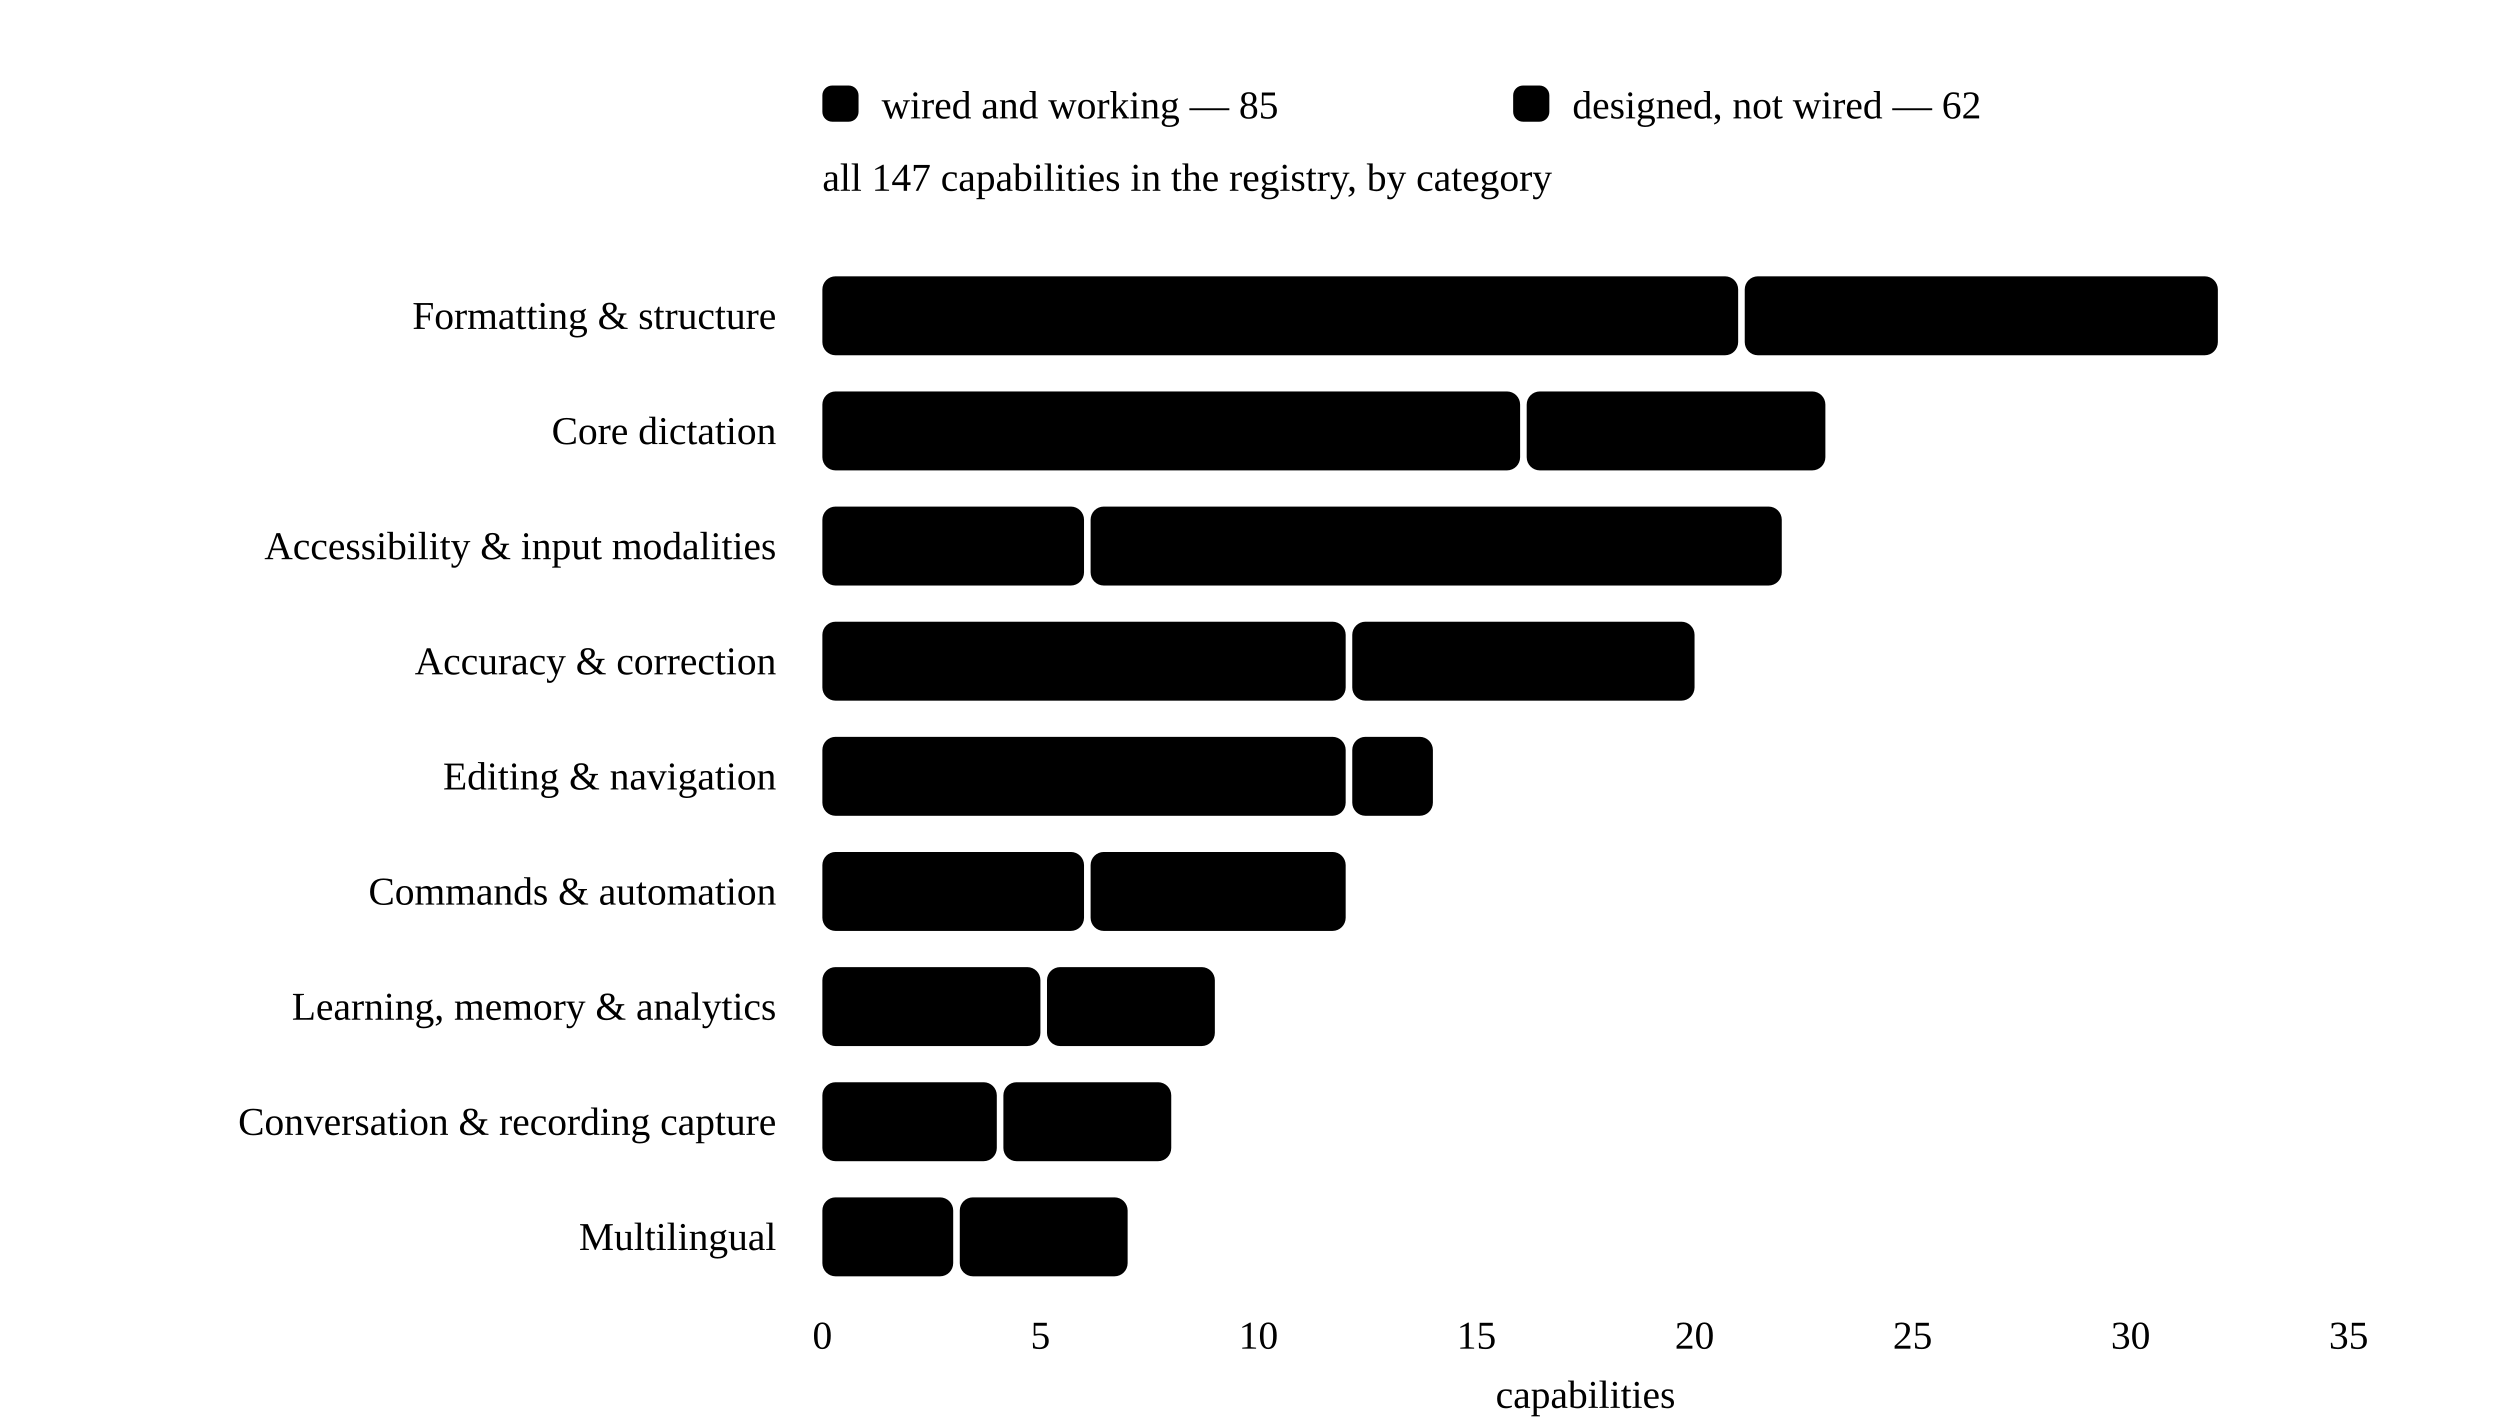
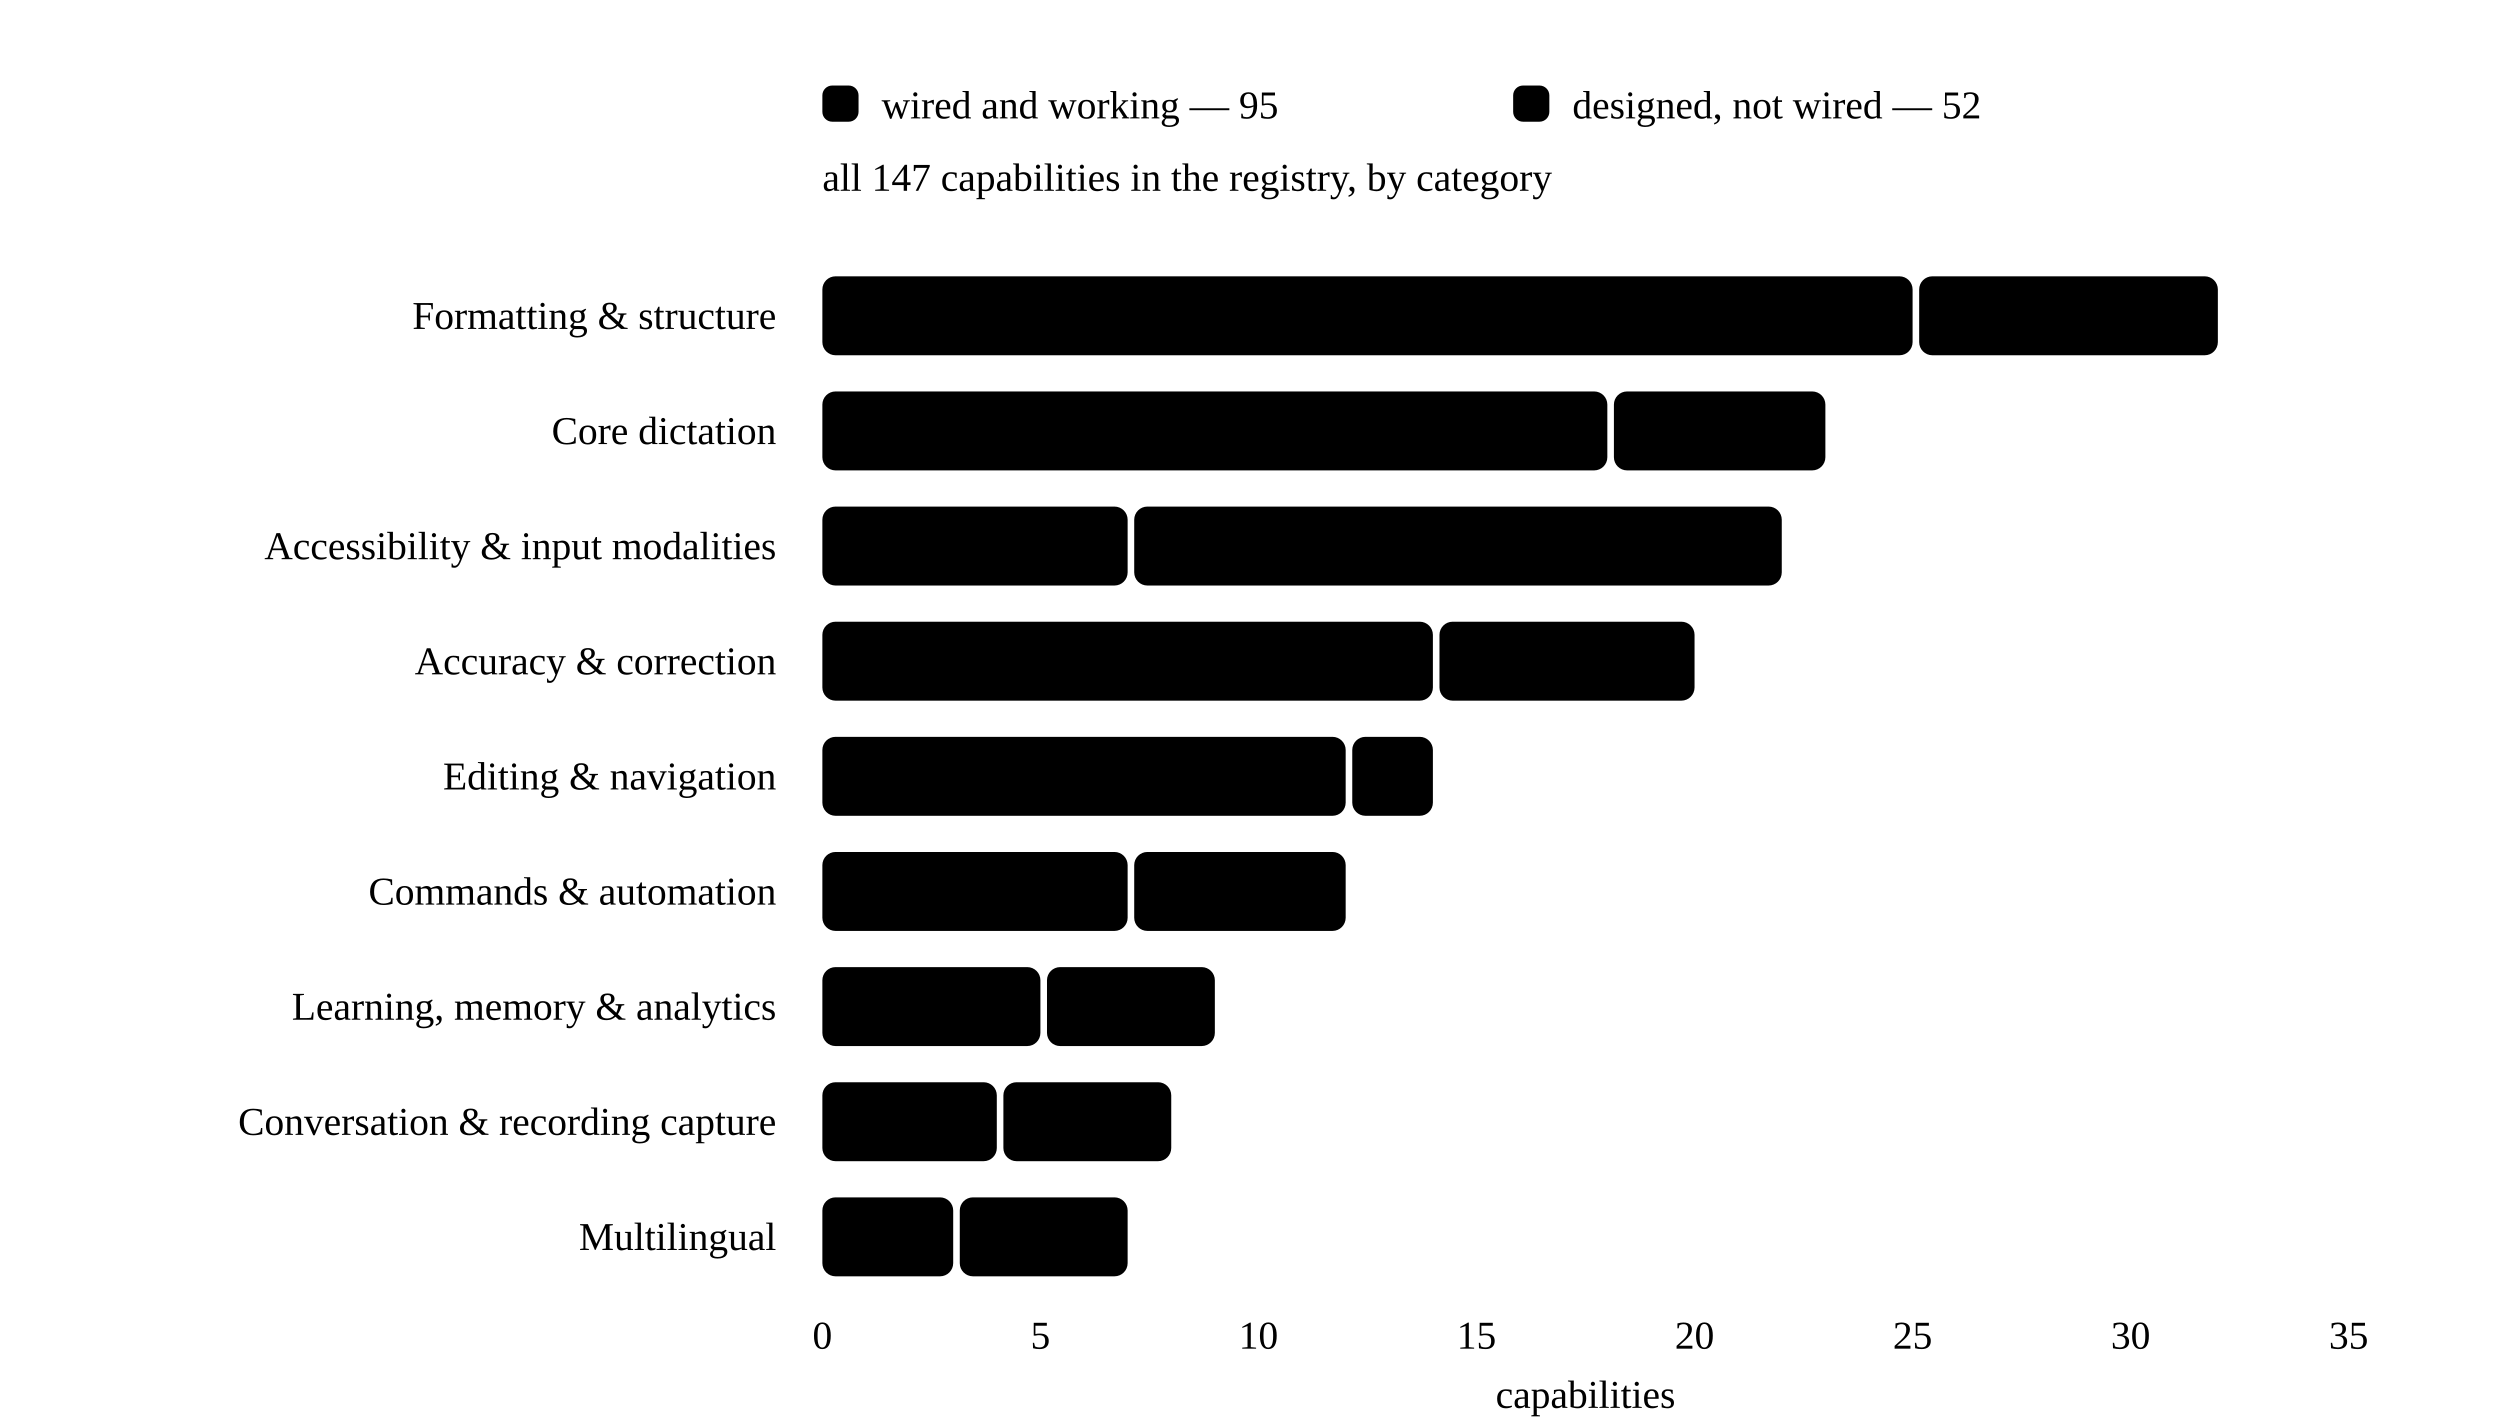
<svg xmlns="http://www.w3.org/2000/svg" class="yz-fig yz-fig--capabilities" viewBox="0 0 760 434" role="img" aria-labelledby="capabilities-t capabilities-d">
  <rect class="yz-swatch yz-bar--ship" x="250" y="26" width="11" height="11" rx="3" />
-   <text class="yz-l" x="268" y="36">wired and working — 85</text>
+   <text class="yz-l" x="268" y="36">wired and working — 95</text>
  <rect class="yz-swatch yz-bar--plan" x="460" y="26" width="11" height="11" rx="3" />
-   <text class="yz-l" x="478" y="36">designed, not wired — 62</text>
+   <text class="yz-l" x="478" y="36">designed, not wired — 52</text>
  <text class="yz-s" x="250" y="58">all 147 capabilities in the registry, by category</text>
  <path class="yz-grid" d="M 250 78 L 250 392" />
  <text class="yz-m" x="250" y="410" text-anchor="middle">0</text>
  <path class="yz-grid" d="M 316.286 78 L 316.286 392" />
  <text class="yz-m" x="316.286" y="410" text-anchor="middle">5</text>
  <path class="yz-grid" d="M 382.571 78 L 382.571 392" />
  <text class="yz-m" x="382.571" y="410" text-anchor="middle">10</text>
  <path class="yz-grid" d="M 448.857 78 L 448.857 392" />
  <text class="yz-m" x="448.857" y="410" text-anchor="middle">15</text>
  <path class="yz-grid" d="M 515.143 78 L 515.143 392" />
  <text class="yz-m" x="515.143" y="410" text-anchor="middle">20</text>
  <path class="yz-grid" d="M 581.429 78 L 581.429 392" />
  <text class="yz-m" x="581.429" y="410" text-anchor="middle">25</text>
  <path class="yz-grid" d="M 647.714 78 L 647.714 392" />
  <text class="yz-m" x="647.714" y="410" text-anchor="middle">30</text>
  <path class="yz-grid" d="M 714 78 L 714 392" />
  <text class="yz-m" x="714" y="410" text-anchor="middle">35</text>
  <text class="yz-m" x="482" y="428" text-anchor="middle">capabilities</text>
  <text class="yz-l" x="236" y="100" text-anchor="end">Formatting &amp; structure</text>
  <g class="yz-node">
-     <rect class="yz-bar yz-bar--ship" x="250" y="84" width="278.4" height="24" rx="4" style="--yz-delay:0s" />
+     <rect class="yz-bar yz-bar--ship" x="250" y="84" width="331.429" height="24" rx="4" style="--yz-delay:0s" />
  </g>
  <g class="yz-node">
-     <rect class="yz-bar yz-bar--plan" x="530.4" y="84" width="143.829" height="24" rx="4" style="--yz-delay:0s" />
+     <rect class="yz-bar yz-bar--plan" x="583.429" y="84" width="90.8" height="24" rx="4" style="--yz-delay:0s" />
  </g>
-   <text class="yz-v yz-on-ship" x="520.4" y="100" text-anchor="end">21</text>
-   <text class="yz-v yz-on-plan" x="666.229" y="100" text-anchor="end">11</text>
+   <text class="yz-v yz-on-ship" x="573.429" y="100" text-anchor="end">25</text>
+   <text class="yz-v yz-on-plan" x="666.229" y="100" text-anchor="end">7</text>
  <text class="yz-l" x="236" y="135" text-anchor="end">Core dictation</text>
  <g class="yz-node">
-     <rect class="yz-bar yz-bar--ship" x="250" y="119" width="212.114" height="24" rx="4" style="--yz-delay:0.06s" />
+     <rect class="yz-bar yz-bar--ship" x="250" y="119" width="238.629" height="24" rx="4" style="--yz-delay:0.06s" />
  </g>
  <g class="yz-node">
-     <rect class="yz-bar yz-bar--plan" x="464.114" y="119" width="90.8" height="24" rx="4" style="--yz-delay:0.06s" />
+     <rect class="yz-bar yz-bar--plan" x="490.629" y="119" width="64.286" height="24" rx="4" style="--yz-delay:0.06s" />
  </g>
-   <text class="yz-v yz-on-ship" x="454.114" y="135" text-anchor="end">16</text>
-   <text class="yz-v yz-on-plan" x="546.914" y="135" text-anchor="end">7</text>
+   <text class="yz-v yz-on-ship" x="480.629" y="135" text-anchor="end">18</text>
+   <text class="yz-v yz-on-plan" x="546.914" y="135" text-anchor="end">5</text>
  <text class="yz-l" x="236" y="170" text-anchor="end">Accessibility &amp; input modalities</text>
  <g class="yz-node">
-     <rect class="yz-bar yz-bar--ship" x="250" y="154" width="79.543" height="24" rx="4" style="--yz-delay:0.12s" />
+     <rect class="yz-bar yz-bar--ship" x="250" y="154" width="92.8" height="24" rx="4" style="--yz-delay:0.12s" />
  </g>
  <g class="yz-node">
-     <rect class="yz-bar yz-bar--plan" x="331.543" y="154" width="210.114" height="24" rx="4" style="--yz-delay:0.12s" />
+     <rect class="yz-bar yz-bar--plan" x="344.8" y="154" width="196.857" height="24" rx="4" style="--yz-delay:0.12s" />
  </g>
-   <text class="yz-v yz-on-ship" x="321.543" y="170" text-anchor="end">6</text>
-   <text class="yz-v yz-on-plan" x="533.657" y="170" text-anchor="end">16</text>
+   <text class="yz-v yz-on-ship" x="334.8" y="170" text-anchor="end">7</text>
+   <text class="yz-v yz-on-plan" x="533.657" y="170" text-anchor="end">15</text>
  <text class="yz-l" x="236" y="205" text-anchor="end">Accuracy &amp; correction</text>
  <g class="yz-node">
-     <rect class="yz-bar yz-bar--ship" x="250" y="189" width="159.086" height="24" rx="4" style="--yz-delay:0.18s" />
+     <rect class="yz-bar yz-bar--ship" x="250" y="189" width="185.6" height="24" rx="4" style="--yz-delay:0.18s" />
  </g>
  <g class="yz-node">
-     <rect class="yz-bar yz-bar--plan" x="411.086" y="189" width="104.057" height="24" rx="4" style="--yz-delay:0.18s" />
+     <rect class="yz-bar yz-bar--plan" x="437.6" y="189" width="77.543" height="24" rx="4" style="--yz-delay:0.18s" />
  </g>
-   <text class="yz-v yz-on-ship" x="401.086" y="205" text-anchor="end">12</text>
-   <text class="yz-v yz-on-plan" x="507.143" y="205" text-anchor="end">8</text>
+   <text class="yz-v yz-on-ship" x="427.6" y="205" text-anchor="end">14</text>
+   <text class="yz-v yz-on-plan" x="507.143" y="205" text-anchor="end">6</text>
  <text class="yz-l" x="236" y="240" text-anchor="end">Editing &amp; navigation</text>
  <g class="yz-node">
    <rect class="yz-bar yz-bar--ship" x="250" y="224" width="159.086" height="24" rx="4" style="--yz-delay:0.24s" />
  </g>
  <g class="yz-node">
    <rect class="yz-bar yz-bar--plan" x="411.086" y="224" width="24.514" height="24" rx="4" style="--yz-delay:0.24s" />
  </g>
  <text class="yz-v yz-on-ship" x="401.086" y="240" text-anchor="end">12</text>
  <text class="yz-v yz-on-plan" x="427.6" y="240" text-anchor="end">2</text>
  <text class="yz-l" x="236" y="275" text-anchor="end">Commands &amp; automation</text>
  <g class="yz-node">
-     <rect class="yz-bar yz-bar--ship" x="250" y="259" width="79.543" height="24" rx="4" style="--yz-delay:0.3s" />
+     <rect class="yz-bar yz-bar--ship" x="250" y="259" width="92.8" height="24" rx="4" style="--yz-delay:0.3s" />
  </g>
  <g class="yz-node">
-     <rect class="yz-bar yz-bar--plan" x="331.543" y="259" width="77.543" height="24" rx="4" style="--yz-delay:0.3s" />
+     <rect class="yz-bar yz-bar--plan" x="344.8" y="259" width="64.286" height="24" rx="4" style="--yz-delay:0.3s" />
  </g>
-   <text class="yz-v yz-on-ship" x="321.543" y="275" text-anchor="end">6</text>
-   <text class="yz-v yz-on-plan" x="401.086" y="275" text-anchor="end">6</text>
+   <text class="yz-v yz-on-ship" x="334.8" y="275" text-anchor="end">7</text>
+   <text class="yz-v yz-on-plan" x="401.086" y="275" text-anchor="end">5</text>
  <text class="yz-l" x="236" y="310" text-anchor="end">Learning, memory &amp; analytics</text>
  <g class="yz-node">
    <rect class="yz-bar yz-bar--ship" x="250" y="294" width="66.286" height="24" rx="4" style="--yz-delay:0.36s" />
  </g>
  <g class="yz-node">
    <rect class="yz-bar yz-bar--plan" x="318.286" y="294" width="51.029" height="24" rx="4" style="--yz-delay:0.36s" />
  </g>
  <text class="yz-v yz-on-ship" x="308.286" y="310" text-anchor="end">5</text>
  <text class="yz-v yz-on-plan" x="361.314" y="310" text-anchor="end">4</text>
  <text class="yz-l" x="236" y="345" text-anchor="end">Conversation &amp; recording capture</text>
  <g class="yz-node">
    <rect class="yz-bar yz-bar--ship" x="250" y="329" width="53.029" height="24" rx="4" style="--yz-delay:0.42s" />
  </g>
  <g class="yz-node">
    <rect class="yz-bar yz-bar--plan" x="305.029" y="329" width="51.029" height="24" rx="4" style="--yz-delay:0.42s" />
  </g>
  <text class="yz-v yz-on-ship" x="295.029" y="345" text-anchor="end">4</text>
  <text class="yz-v yz-on-plan" x="348.057" y="345" text-anchor="end">4</text>
  <text class="yz-l" x="236" y="380" text-anchor="end">Multilingual</text>
  <g class="yz-node">
    <rect class="yz-bar yz-bar--ship" x="250" y="364" width="39.771" height="24" rx="4" style="--yz-delay:0.48s" />
  </g>
  <g class="yz-node">
    <rect class="yz-bar yz-bar--plan" x="291.771" y="364" width="51.029" height="24" rx="4" style="--yz-delay:0.48s" />
  </g>
  <text class="yz-v yz-on-ship" x="281.771" y="380" text-anchor="end">3</text>
  <text class="yz-v yz-on-plan" x="334.8" y="380" text-anchor="end">4</text>
</svg>
